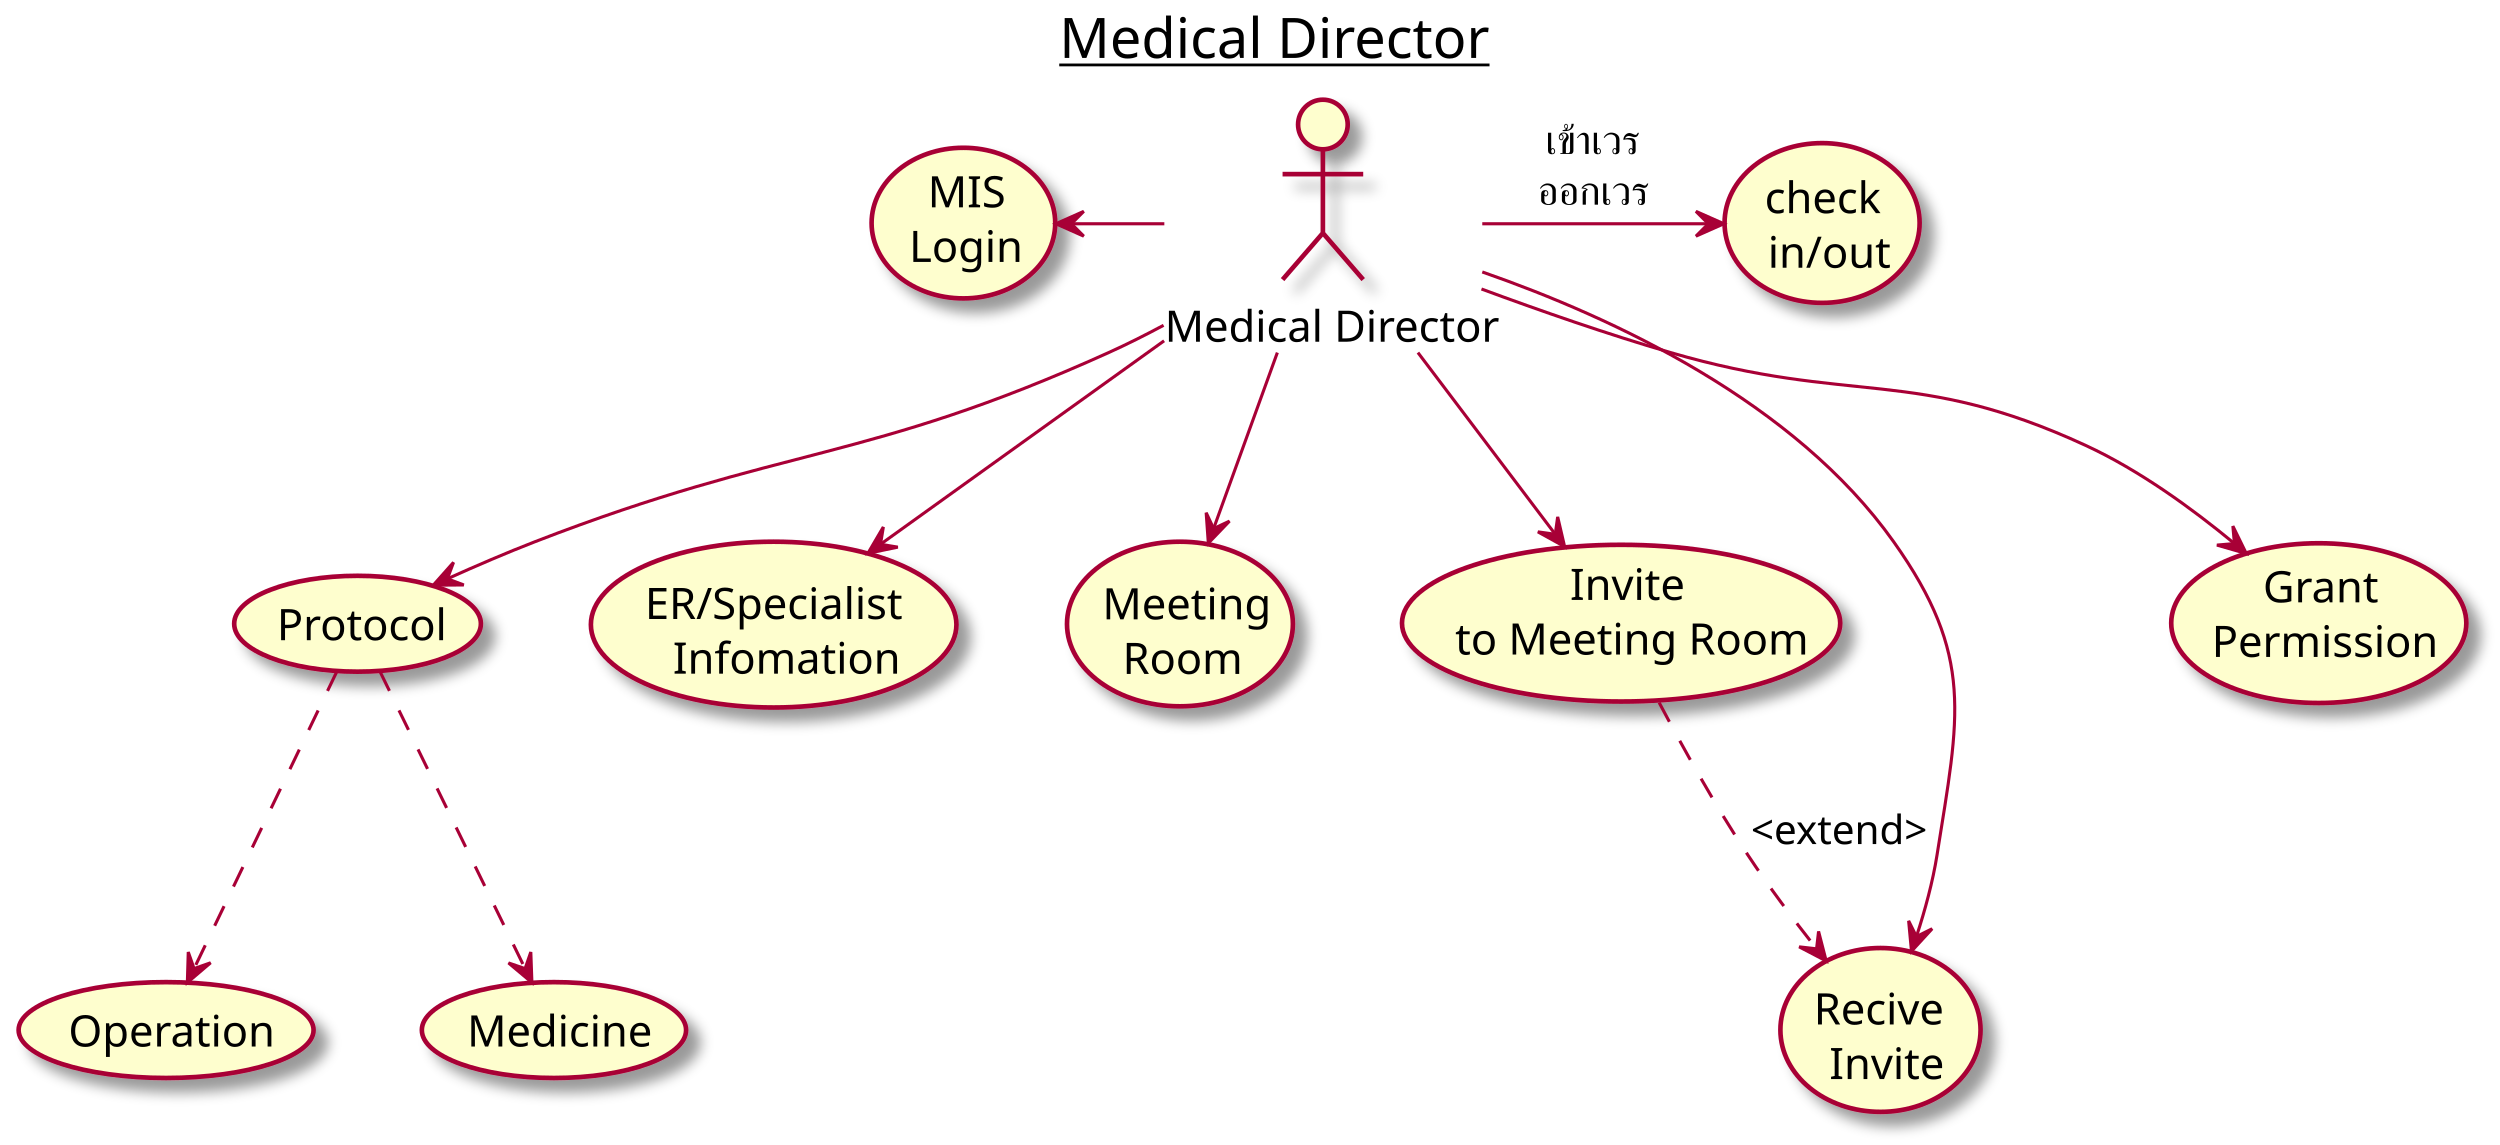
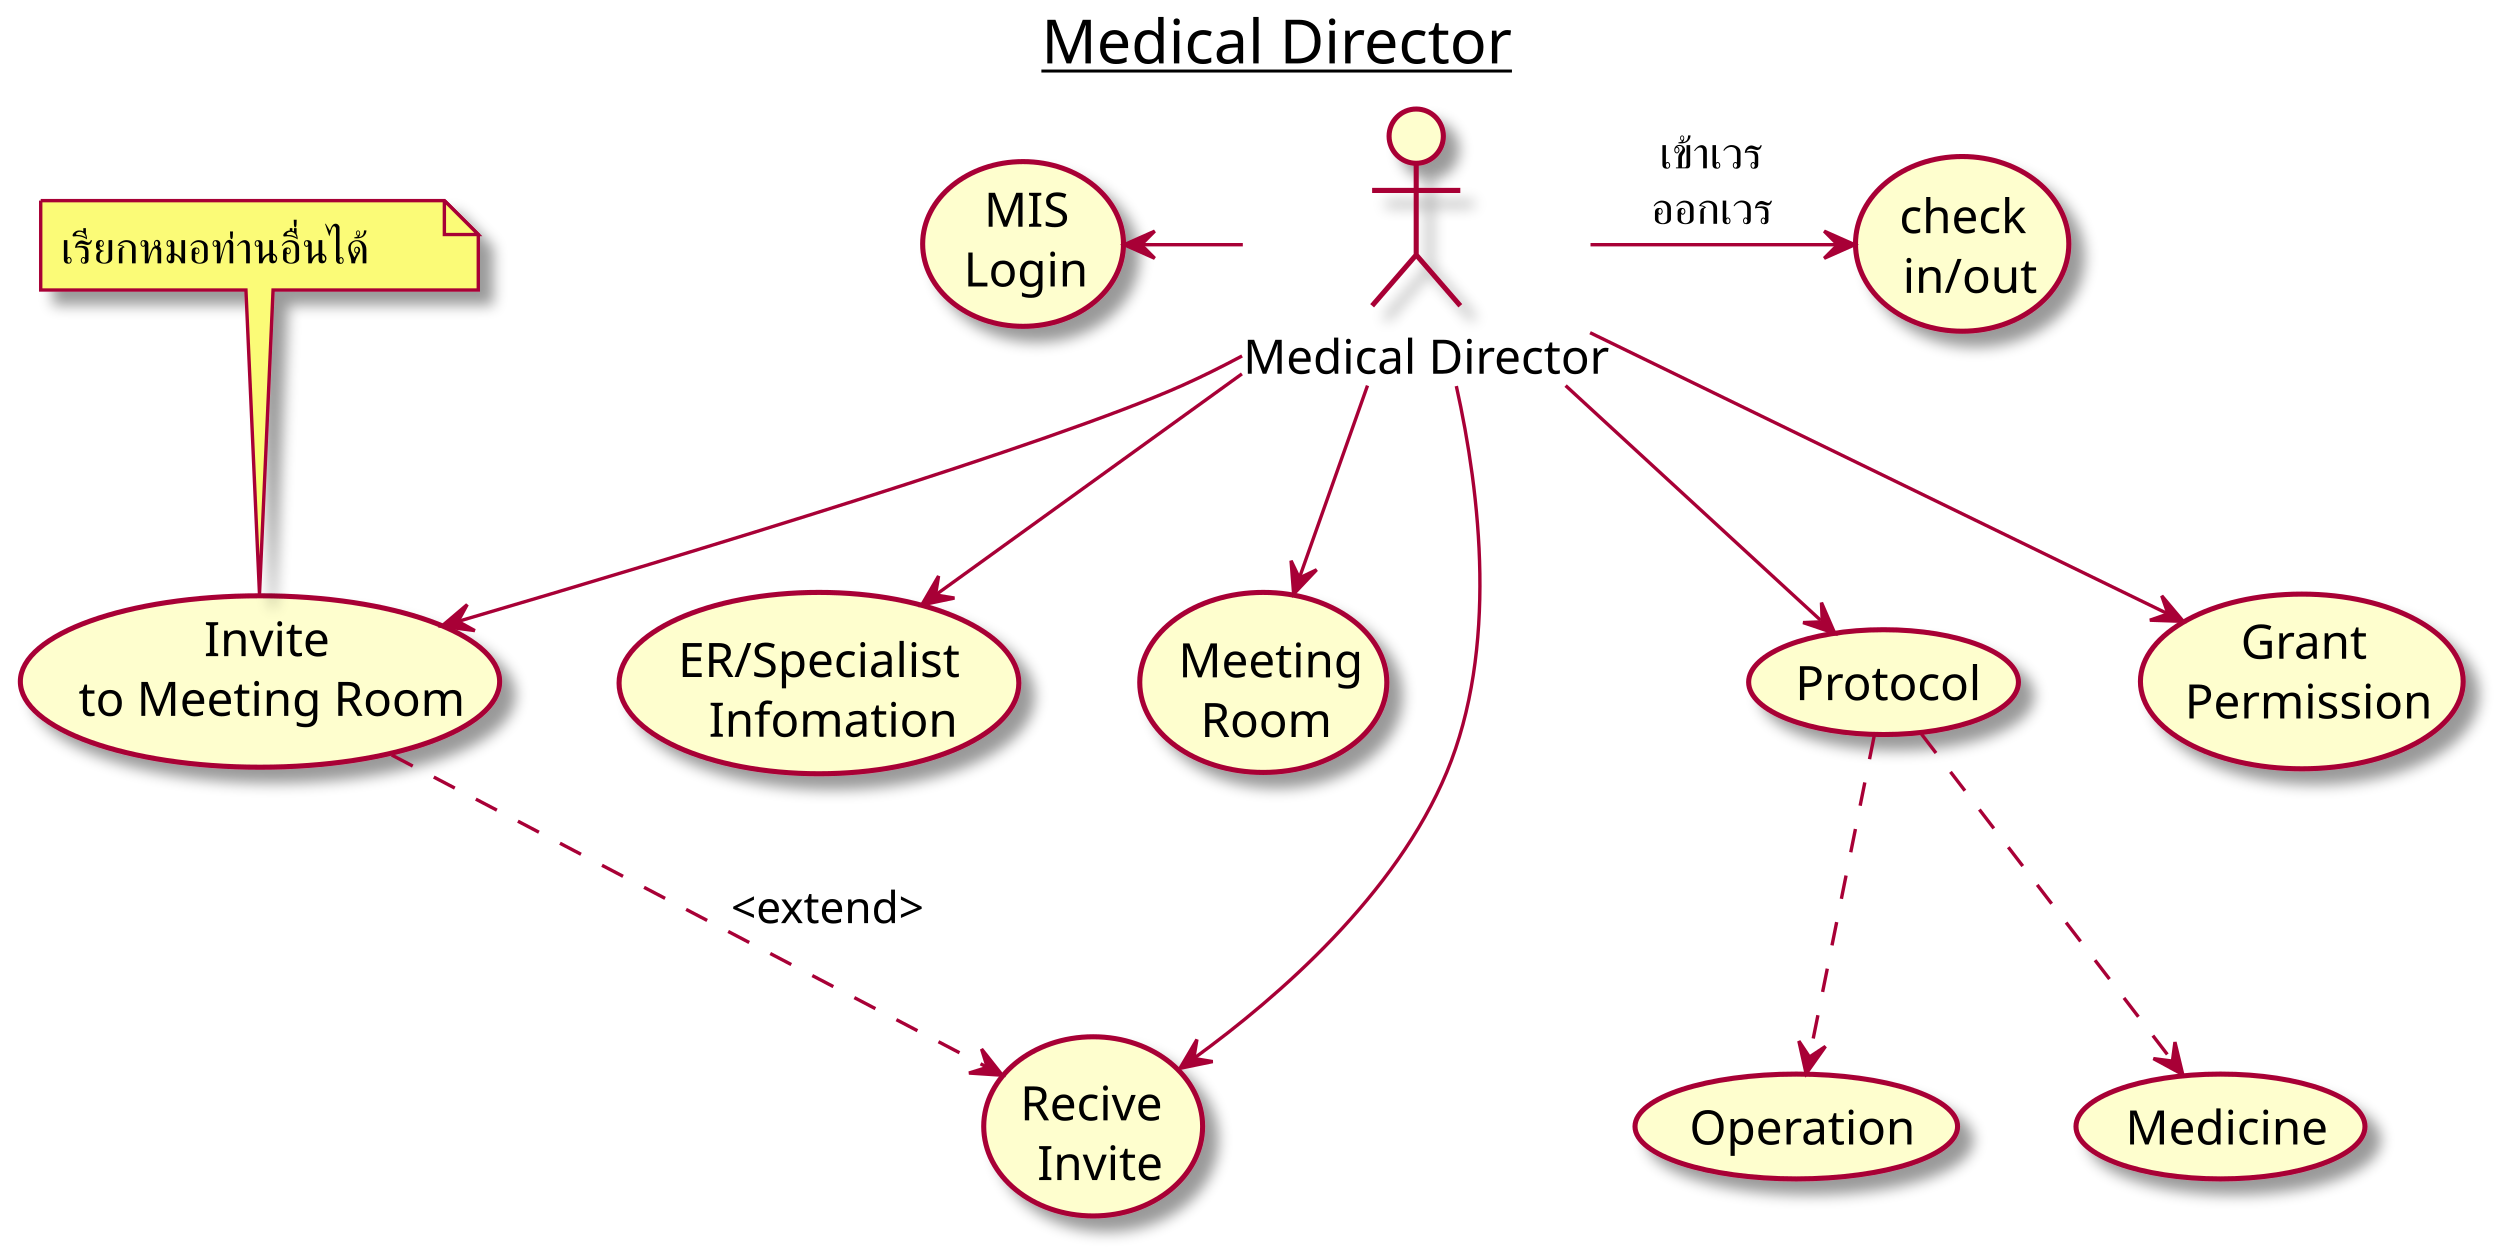
- <svg xmlns="http://www.w3.org/2000/svg" contentScriptType="application/ecmascript" contentStyleType="text/css" height="369px" preserveAspectRatio="none" style="width:806px;height:369px;" version="1.1" viewBox="0 0 806 369" width="806px" zoomAndPan="magnify">
+ <svg xmlns="http://www.w3.org/2000/svg" contentScriptType="application/ecmascript" contentStyleType="text/css" height="369px" preserveAspectRatio="none" style="width:737px;height:369px;" version="1.1" viewBox="0 0 737 369" width="737px" zoomAndPan="magnify">
  <defs>
-     <filter height="300%" id="f13dxnx89aruq5" width="300%" x="-1" y="-1">
+     <filter height="300%" id="fo27lmica7syi" width="300%" x="-1" y="-1">
      <feGaussianBlur result="blurOut" stdDeviation="2.0" />
      <feColorMatrix in="blurOut" result="blurOut2" type="matrix" values="0 0 0 0 0 0 0 0 0 0 0 0 0 0 0 0 0 0 .4 0" />
      <feOffset dx="4.0" dy="4.0" in="blurOut2" result="blurOut3" />
      <feBlend in="SourceGraphic" in2="blurOut3" mode="normal" />
    </filter>
  </defs>
  <g>
-     <text fill="#000000" font-family="sans-serif" font-size="18" lengthAdjust="spacingAndGlyphs" text-decoration="underline" textLength="130" x="341.5" y="18.686">Medical Director</text>
-     <ellipse cx="426.5" cy="40.141" fill="#FEFECE" filter="url(#f13dxnx89aruq5)" rx="8" ry="8" style="stroke: #A80036; stroke-width: 1.5;" />
-     <path d="M426.5,48.141 L426.5,75.141 M413.5,56.141 L439.5,56.141 M426.5,75.141 L413.5,90.141 M426.5,75.141 L439.5,90.141 " fill="none" filter="url(#f13dxnx89aruq5)" style="stroke: #A80036; stroke-width: 1.5;" />
-     <text fill="#000000" font-family="sans-serif" font-size="14" lengthAdjust="spacingAndGlyphs" textLength="102" x="375.5" y="110.174">Medical Director</text>
-     <ellipse cx="115.27" cy="201.092" fill="#FEFECE" filter="url(#f13dxnx89aruq5)" rx="39.77" ry="15.452" style="stroke: #A80036; stroke-width: 1.5;" />
-     <text fill="#000000" font-family="sans-serif" font-size="14" lengthAdjust="spacingAndGlyphs" textLength="52" x="89.27" y="206.397">Protocol</text>
-     <ellipse cx="53.548" cy="332.092" fill="#FEFECE" filter="url(#f13dxnx89aruq5)" rx="47.548" ry="15.452" style="stroke: #A80036; stroke-width: 1.5;" />
-     <text fill="#000000" font-family="sans-serif" font-size="14" lengthAdjust="spacingAndGlyphs" textLength="63" x="22.048" y="337.397">Operation</text>
-     <ellipse cx="178.598" cy="332.092" fill="#FEFECE" filter="url(#f13dxnx89aruq5)" rx="42.598" ry="15.452" style="stroke: #A80036; stroke-width: 1.5;" />
-     <text fill="#000000" font-family="sans-serif" font-size="14" lengthAdjust="spacingAndGlyphs" textLength="56" x="150.598" y="337.397">Medicine</text>
-     <ellipse cx="587.442" cy="71.894" fill="#FEFECE" filter="url(#f13dxnx89aruq5)" rx="31.442" ry="25.753" style="stroke: #A80036; stroke-width: 1.5;" />
-     <text fill="#000000" font-family="sans-serif" font-size="14" lengthAdjust="spacingAndGlyphs" textLength="37" x="568.942" y="68.721">check</text>
-     <text fill="#000000" font-family="sans-serif" font-size="14" lengthAdjust="spacingAndGlyphs" textLength="35" x="569.942" y="86.331">in/out</text>
-     <ellipse cx="310.602" cy="71.922" fill="#FEFECE" filter="url(#f13dxnx89aruq5)" rx="29.602" ry="24.282" style="stroke: #A80036; stroke-width: 1.5;" />
-     <text fill="#000000" font-family="sans-serif" font-size="14" lengthAdjust="spacingAndGlyphs" textLength="23" x="299.102" y="66.841">MIS</text>
-     <text fill="#000000" font-family="sans-serif" font-size="14" lengthAdjust="spacingAndGlyphs" textLength="35" x="293.102" y="84.451">Login</text>
-     <ellipse cx="249.425" cy="201.371" fill="#FEFECE" filter="url(#f13dxnx89aruq5)" rx="58.925" ry="26.73" style="stroke: #A80036; stroke-width: 1.5;" />
-     <text fill="#000000" font-family="sans-serif" font-size="14" lengthAdjust="spacingAndGlyphs" textLength="83" x="207.925" y="199.573">ER/Specialist</text>
-     <text fill="#000000" font-family="sans-serif" font-size="14" lengthAdjust="spacingAndGlyphs" textLength="65" x="216.925" y="217.183">Infomation</text>
-     <ellipse cx="380.416" cy="201.178" fill="#FEFECE" filter="url(#f13dxnx89aruq5)" rx="36.416" ry="26.537" style="stroke: #A80036; stroke-width: 1.5;" />
-     <text fill="#000000" font-family="sans-serif" font-size="14" lengthAdjust="spacingAndGlyphs" textLength="50" x="355.416" y="199.669">Meeting</text>
-     <text fill="#000000" font-family="sans-serif" font-size="14" lengthAdjust="spacingAndGlyphs" textLength="37" x="361.916" y="217.279">Room</text>
-     <ellipse cx="522.646" cy="200.906" fill="#FEFECE" filter="url(#f13dxnx89aruq5)" rx="70.646" ry="25.265" style="stroke: #A80036; stroke-width: 1.5;" />
-     <text fill="#000000" font-family="sans-serif" font-size="14" lengthAdjust="spacingAndGlyphs" textLength="33" x="506.146" y="193.423">Invite</text>
-     <text fill="#000000" font-family="sans-serif" font-size="14" lengthAdjust="spacingAndGlyphs" textLength="107" x="469.146" y="211.032">to Meeting Room</text>
-     <ellipse cx="606.265" cy="332.052" fill="#FEFECE" filter="url(#f13dxnx89aruq5)" rx="32.265" ry="26.412" style="stroke: #A80036; stroke-width: 1.5;" />
-     <text fill="#000000" font-family="sans-serif" font-size="14" lengthAdjust="spacingAndGlyphs" textLength="43" x="584.765" y="330.279">Recive</text>
-     <text fill="#000000" font-family="sans-serif" font-size="14" lengthAdjust="spacingAndGlyphs" textLength="33" x="589.765" y="347.888">Invite</text>
-     <ellipse cx="747.573" cy="200.892" fill="#FEFECE" filter="url(#f13dxnx89aruq5)" rx="47.573" ry="25.751" style="stroke: #A80036; stroke-width: 1.5;" />
-     <text fill="#000000" font-family="sans-serif" font-size="14" lengthAdjust="spacingAndGlyphs" textLength="36" x="729.573" y="194.188">Grant</text>
-     <text fill="#000000" font-family="sans-serif" font-size="14" lengthAdjust="spacingAndGlyphs" textLength="69" x="713.073" y="211.797">Permission</text>
-     <path d="M108.628,216.439 C97.409,239.783 75.155,286.085 62.624,312.156 " fill="none" id="Protocol-&gt;Ops" style="stroke: #A80036; stroke-width: 1.0; stroke-dasharray: 7.0,7.0;" />
-     <polygon fill="#A80036" points="60.403,316.778,67.907,310.399,62.569,312.272,60.696,306.934,60.403,316.778" style="stroke: #A80036; stroke-width: 1.0;" />
-     <path d="M122.483,216.439 C133.883,239.783 156.496,286.085 169.228,312.156 " fill="none" id="Protocol-&gt;Med" style="stroke: #A80036; stroke-width: 1.0; stroke-dasharray: 7.0,7.0;" />
-     <polygon fill="#A80036" points="171.486,316.778,171.131,306.936,169.292,312.286,163.942,310.447,171.486,316.778" style="stroke: #A80036; stroke-width: 1.0;" />
-     <path d="M534.908,226.513 C542.618,241.088 553.027,259.794 563.5,275.641 C570.202,285.782 578.208,296.444 585.485,305.683 " fill="none" id="InviteToMeetingRoom-&gt;ReciveInvite" style="stroke: #A80036; stroke-width: 1.0; stroke-dasharray: 7.0,7.0;" />
-     <polygon fill="#A80036" points="588.77,309.82,586.307,300.284,585.661,305.904,580.041,305.259,588.77,309.82" style="stroke: #A80036; stroke-width: 1.0;" />
-     <text fill="#000000" font-family="sans-serif" font-size="13" lengthAdjust="spacingAndGlyphs" textLength="55" x="564.5" y="272.136">&lt;extend&gt;</text>
-     <path d="M477.884,72.141 C501.569,72.141 529.14,72.141 550.705,72.141 " fill="none" id="MD-&gt;checkIn" style="stroke: #A80036; stroke-width: 1.0;" />
-     <polygon fill="#A80036" points="555.771,72.141,546.771,68.141,550.771,72.141,546.771,76.141,555.771,72.141" style="stroke: #A80036; stroke-width: 1.0;" />
-     <text fill="#000000" font-family="sans-serif" font-size="13" lengthAdjust="spacingAndGlyphs" textLength="37" x="498.25" y="49.636">เข้าเวร</text>
-     <text fill="#000000" font-family="sans-serif" font-size="13" lengthAdjust="spacingAndGlyphs" textLength="42" x="495.75" y="65.987">ออกเวร</text>
-     <path d="M345.598,72.141 C355.526,72.141 365.454,72.141 375.382,72.141 " fill="none" id="MISLogin&lt;-MD" style="stroke: #A80036; stroke-width: 1.0;" />
-     <polygon fill="#A80036" points="340.406,72.141,349.406,76.141,345.406,72.141,349.406,68.141,340.406,72.141" style="stroke: #A80036; stroke-width: 1.0;" />
-     <path d="M411.819,113.674 C405.195,131.963 397.506,153.189 391.405,170.034 " fill="none" id="MD-&gt;MeetingRoom" style="stroke: #A80036; stroke-width: 1.0;" />
-     <polygon fill="#A80036" points="389.565,175.113,396.391,168.013,391.268,170.411,388.869,165.288,389.565,175.113" style="stroke: #A80036; stroke-width: 1.0;" />
-     <path d="M375.304,109.875 C345.939,130.945 309.867,156.827 283.889,175.466 " fill="none" id="MD-&gt;ERSpecialistInfomation" style="stroke: #A80036; stroke-width: 1.0;" />
-     <polygon fill="#A80036" points="279.809,178.394,289.453,176.397,283.871,175.479,284.789,169.897,279.809,178.394" style="stroke: #A80036; stroke-width: 1.0;" />
-     <path d="M375.136,104.874 C369.28,108.015 363.322,111.009 357.5,113.641 C278.612,149.31 253.231,143.367 172.5,174.641 C163.288,178.21 153.412,182.469 144.512,186.474 " fill="none" id="MD-&gt;Protocol" style="stroke: #A80036; stroke-width: 1.0;" />
-     <polygon fill="#A80036" points="139.678,188.668,149.526,188.589,144.231,186.601,146.219,181.305,139.678,188.668" style="stroke: #A80036; stroke-width: 1.0;" />
-     <path d="M457.139,113.674 C471.505,132.679 488.27,154.857 501.223,171.994 " fill="none" id="MD-&gt;InviteToMeetingRoom" style="stroke: #A80036; stroke-width: 1.0;" />
-     <polygon fill="#A80036" points="504.431,176.237,502.194,166.645,501.416,172.248,495.812,171.47,504.431,176.237" style="stroke: #A80036; stroke-width: 1.0;" />
-     <path d="M477.886,87.682 C520.341,102.467 578.631,129.707 610.5,174.641 C636.717,211.606 631.577,230.879 624.5,275.641 C623.138,284.258 620.655,293.358 617.959,301.642 " fill="none" id="MD-&gt;ReciveInvite" style="stroke: #A80036; stroke-width: 1.0;" />
-     <polygon fill="#A80036" points="616.262,306.682,622.925,299.43,617.858,301.944,615.344,296.876,616.262,306.682" style="stroke: #A80036; stroke-width: 1.0;" />
-     <path d="M477.626,93.173 C496.574,100.186 518.352,107.768 538.5,113.641 C597.092,130.719 617.101,118.036 672.5,143.641 C689.666,151.575 706.674,163.919 720.143,175.048 " fill="none" id="MD-&gt;GrantPermission" style="stroke: #A80036; stroke-width: 1.0;" />
-     <polygon fill="#A80036" points="724.206,178.457,719.88,169.609,720.375,175.244,714.74,175.739,724.206,178.457" style="stroke: #A80036; stroke-width: 1.0;" />
+     <text fill="#000000" font-family="sans-serif" font-size="18" lengthAdjust="spacingAndGlyphs" text-decoration="underline" textLength="130" x="307" y="18.686">Medical Director</text>
+     <ellipse cx="417.5" cy="40.141" fill="#FEFECE" filter="url(#fo27lmica7syi)" rx="8" ry="8" style="stroke: #A80036; stroke-width: 1.5;" />
+     <path d="M417.5,48.141 L417.5,75.141 M404.5,56.141 L430.5,56.141 M417.5,75.141 L404.5,90.141 M417.5,75.141 L430.5,90.141 " fill="none" filter="url(#fo27lmica7syi)" style="stroke: #A80036; stroke-width: 1.5;" />
+     <text fill="#000000" font-family="sans-serif" font-size="14" lengthAdjust="spacingAndGlyphs" textLength="102" x="366.5" y="110.174">Medical Director</text>
+     <ellipse cx="555.27" cy="201.092" fill="#FEFECE" filter="url(#fo27lmica7syi)" rx="39.77" ry="15.452" style="stroke: #A80036; stroke-width: 1.5;" />
+     <text fill="#000000" font-family="sans-serif" font-size="14" lengthAdjust="spacingAndGlyphs" textLength="52" x="529.27" y="206.397">Protocol</text>
+     <ellipse cx="529.548" cy="332.092" fill="#FEFECE" filter="url(#fo27lmica7syi)" rx="47.548" ry="15.452" style="stroke: #A80036; stroke-width: 1.5;" />
+     <text fill="#000000" font-family="sans-serif" font-size="14" lengthAdjust="spacingAndGlyphs" textLength="63" x="498.048" y="337.397">Operation</text>
+     <ellipse cx="654.598" cy="332.092" fill="#FEFECE" filter="url(#fo27lmica7syi)" rx="42.598" ry="15.452" style="stroke: #A80036; stroke-width: 1.5;" />
+     <text fill="#000000" font-family="sans-serif" font-size="14" lengthAdjust="spacingAndGlyphs" textLength="56" x="626.598" y="337.397">Medicine</text>
+     <ellipse cx="578.442" cy="71.894" fill="#FEFECE" filter="url(#fo27lmica7syi)" rx="31.442" ry="25.753" style="stroke: #A80036; stroke-width: 1.5;" />
+     <text fill="#000000" font-family="sans-serif" font-size="14" lengthAdjust="spacingAndGlyphs" textLength="37" x="559.942" y="68.721">check</text>
+     <text fill="#000000" font-family="sans-serif" font-size="14" lengthAdjust="spacingAndGlyphs" textLength="35" x="560.942" y="86.331">in/out</text>
+     <ellipse cx="301.602" cy="71.922" fill="#FEFECE" filter="url(#fo27lmica7syi)" rx="29.602" ry="24.282" style="stroke: #A80036; stroke-width: 1.5;" />
+     <text fill="#000000" font-family="sans-serif" font-size="14" lengthAdjust="spacingAndGlyphs" textLength="23" x="290.102" y="66.841">MIS</text>
+     <text fill="#000000" font-family="sans-serif" font-size="14" lengthAdjust="spacingAndGlyphs" textLength="35" x="284.102" y="84.451">Login</text>
+     <ellipse cx="241.425" cy="201.371" fill="#FEFECE" filter="url(#fo27lmica7syi)" rx="58.925" ry="26.73" style="stroke: #A80036; stroke-width: 1.5;" />
+     <text fill="#000000" font-family="sans-serif" font-size="14" lengthAdjust="spacingAndGlyphs" textLength="83" x="199.925" y="199.573">ER/Specialist</text>
+     <text fill="#000000" font-family="sans-serif" font-size="14" lengthAdjust="spacingAndGlyphs" textLength="65" x="208.925" y="217.183">Infomation</text>
+     <ellipse cx="372.416" cy="201.178" fill="#FEFECE" filter="url(#fo27lmica7syi)" rx="36.416" ry="26.537" style="stroke: #A80036; stroke-width: 1.5;" />
+     <text fill="#000000" font-family="sans-serif" font-size="14" lengthAdjust="spacingAndGlyphs" textLength="50" x="347.416" y="199.669">Meeting</text>
+     <text fill="#000000" font-family="sans-serif" font-size="14" lengthAdjust="spacingAndGlyphs" textLength="37" x="353.916" y="217.279">Room</text>
+     <ellipse cx="76.646" cy="200.906" fill="#FEFECE" filter="url(#fo27lmica7syi)" rx="70.646" ry="25.265" style="stroke: #A80036; stroke-width: 1.5;" />
+     <text fill="#000000" font-family="sans-serif" font-size="14" lengthAdjust="spacingAndGlyphs" textLength="33" x="60.146" y="193.423">Invite</text>
+     <text fill="#000000" font-family="sans-serif" font-size="14" lengthAdjust="spacingAndGlyphs" textLength="107" x="23.146" y="211.032">to Meeting Room</text>
+     <ellipse cx="322.265" cy="332.052" fill="#FEFECE" filter="url(#fo27lmica7syi)" rx="32.265" ry="26.412" style="stroke: #A80036; stroke-width: 1.5;" />
+     <text fill="#000000" font-family="sans-serif" font-size="14" lengthAdjust="spacingAndGlyphs" textLength="43" x="300.765" y="330.279">Recive</text>
+     <text fill="#000000" font-family="sans-serif" font-size="14" lengthAdjust="spacingAndGlyphs" textLength="33" x="305.765" y="347.888">Invite</text>
+     <ellipse cx="678.573" cy="200.892" fill="#FEFECE" filter="url(#fo27lmica7syi)" rx="47.573" ry="25.751" style="stroke: #A80036; stroke-width: 1.5;" />
+     <text fill="#000000" font-family="sans-serif" font-size="14" lengthAdjust="spacingAndGlyphs" textLength="36" x="660.573" y="194.188">Grant</text>
+     <text fill="#000000" font-family="sans-serif" font-size="14" lengthAdjust="spacingAndGlyphs" textLength="69" x="644.073" y="211.797">Permission</text>
+     <path d="M12,59.141 L12,85.492 A0,0 0 0 0 12,85.492 L72.5,85.492 L76.5,175.187 L80.5,85.492 L141,85.492 A0,0 0 0 0 141,85.492 L141,69.141 L131,59.141 L12,59.141 A0,0 0 0 0 12,59.141 " fill="#FBFB77" filter="url(#fo27lmica7syi)" style="stroke: #A80036; stroke-width: 1.0;" />
+     <path d="M131,59.141 L131,69.141 L141,69.141 L131,59.141 " fill="#FBFB77" style="stroke: #A80036; stroke-width: 1.0;" />
+     <text fill="#000000" font-family="sans-serif" font-size="13" lengthAdjust="spacingAndGlyphs" textLength="108" x="18" y="77.636">เรียกหมอท่านอื่นได้</text>
+     <path d="M552.517,216.939 C547.816,240.267 538.678,285.605 533.441,311.589 " fill="none" id="Protocol-&gt;Ops" style="stroke: #A80036; stroke-width: 1.0; stroke-dasharray: 7.0,7.0;" />
+     <polygon fill="#A80036" points="532.448,316.515,538.148,308.483,533.436,311.614,530.305,306.902,532.448,316.515" style="stroke: #A80036; stroke-width: 1.0;" />
+     <path d="M566.473,216.439 C584.536,239.976 620.513,286.855 640.425,312.801 " fill="none" id="Protocol-&gt;Med" style="stroke: #A80036; stroke-width: 1.0; stroke-dasharray: 7.0,7.0;" />
+     <polygon fill="#A80036" points="643.478,316.778,641.173,307.203,640.434,312.812,634.826,312.073,643.478,316.778" style="stroke: #A80036; stroke-width: 1.0;" />
+     <path d="M115.479,222.581 C164.073,248.064 246.182,291.12 290.999,314.622 " fill="none" id="InviteToMeetingRoom-&gt;ReciveInvite" style="stroke: #A80036; stroke-width: 1.0; stroke-dasharray: 7.0,7.0;" />
+     <polygon fill="#A80036" points="295.482,316.973,289.37,309.25,291.054,314.65,285.654,316.334,295.482,316.973" style="stroke: #A80036; stroke-width: 1.0;" />
+     <text fill="#000000" font-family="sans-serif" font-size="13" lengthAdjust="spacingAndGlyphs" textLength="55" x="215.5" y="272.136">&lt;extend&gt;</text>
+     <path d="M468.884,72.141 C492.569,72.141 520.14,72.141 541.705,72.141 " fill="none" id="MD-&gt;checkIn" style="stroke: #A80036; stroke-width: 1.0;" />
+     <polygon fill="#A80036" points="546.771,72.141,537.771,68.141,541.771,72.141,537.771,76.141,546.771,72.141" style="stroke: #A80036; stroke-width: 1.0;" />
+     <text fill="#000000" font-family="sans-serif" font-size="13" lengthAdjust="spacingAndGlyphs" textLength="37" x="489.25" y="49.636">เข้าเวร</text>
+     <text fill="#000000" font-family="sans-serif" font-size="13" lengthAdjust="spacingAndGlyphs" textLength="42" x="486.75" y="65.987">ออกเวร</text>
+     <path d="M336.598,72.141 C346.526,72.141 356.454,72.141 366.382,72.141 " fill="none" id="MISLogin&lt;-MD" style="stroke: #A80036; stroke-width: 1.0;" />
+     <polygon fill="#A80036" points="331.406,72.141,340.406,76.141,336.406,72.141,340.406,68.141,331.406,72.141" style="stroke: #A80036; stroke-width: 1.0;" />
+     <path d="M403.138,113.674 C396.658,131.963 389.137,153.189 383.168,170.034 " fill="none" id="MD-&gt;MeetingRoom" style="stroke: #A80036; stroke-width: 1.0;" />
+     <polygon fill="#A80036" points="381.368,175.113,388.144,167.965,383.038,170.4,380.604,165.293,381.368,175.113" style="stroke: #A80036; stroke-width: 1.0;" />
+     <path d="M366.12,110.216 C337.154,131.118 301.746,156.668 276.085,175.185 " fill="none" id="MD-&gt;ERSpecialistInfomation" style="stroke: #A80036; stroke-width: 1.0;" />
+     <polygon fill="#A80036" points="271.732,178.326,281.371,176.303,275.786,175.4,276.689,169.815,271.732,178.326" style="stroke: #A80036; stroke-width: 1.0;" />
+     <path d="M461.543,113.674 C486.917,137.025 517.494,165.165 536.721,182.859 " fill="none" id="MD-&gt;Protocol" style="stroke: #A80036; stroke-width: 1.0;" />
+     <polygon fill="#A80036" points="540.882,186.688,536.967,177.65,537.202,183.302,531.55,183.538,540.882,186.688" style="stroke: #A80036; stroke-width: 1.0;" />
+     <path d="M366.164,104.936 C360.302,108.065 354.336,111.039 348.5,113.641 C310.047,130.782 202.805,163.278 135.034,183.193 " fill="none" id="MD-&gt;InviteToMeetingRoom" style="stroke: #A80036; stroke-width: 1.0;" />
+     <polygon fill="#A80036" points="130.224,184.605,139.986,185.91,135.022,183.197,137.734,178.233,130.224,184.605" style="stroke: #A80036; stroke-width: 1.0;" />
+     <path d="M429.323,113.81 C436.476,145.95 441.607,191.293 426.5,227.641 C411.528,263.663 377.252,293.625 352.126,311.887 " fill="none" id="MD-&gt;ReciveInvite" style="stroke: #A80036; stroke-width: 1.0;" />
+     <polygon fill="#A80036" points="347.862,314.938,357.509,312.953,351.928,312.028,352.853,306.447,347.862,314.938" style="stroke: #A80036; stroke-width: 1.0;" />
+     <path d="M468.754,98.081 C518.702,122.385 593.576,158.818 639.049,180.945 " fill="none" id="MD-&gt;GrantPermission" style="stroke: #A80036; stroke-width: 1.0;" />
+     <polygon fill="#A80036" points="643.628,183.173,637.284,175.639,639.132,180.986,633.785,182.833,643.628,183.173" style="stroke: #A80036; stroke-width: 1.0;" />
  </g>
</svg>
